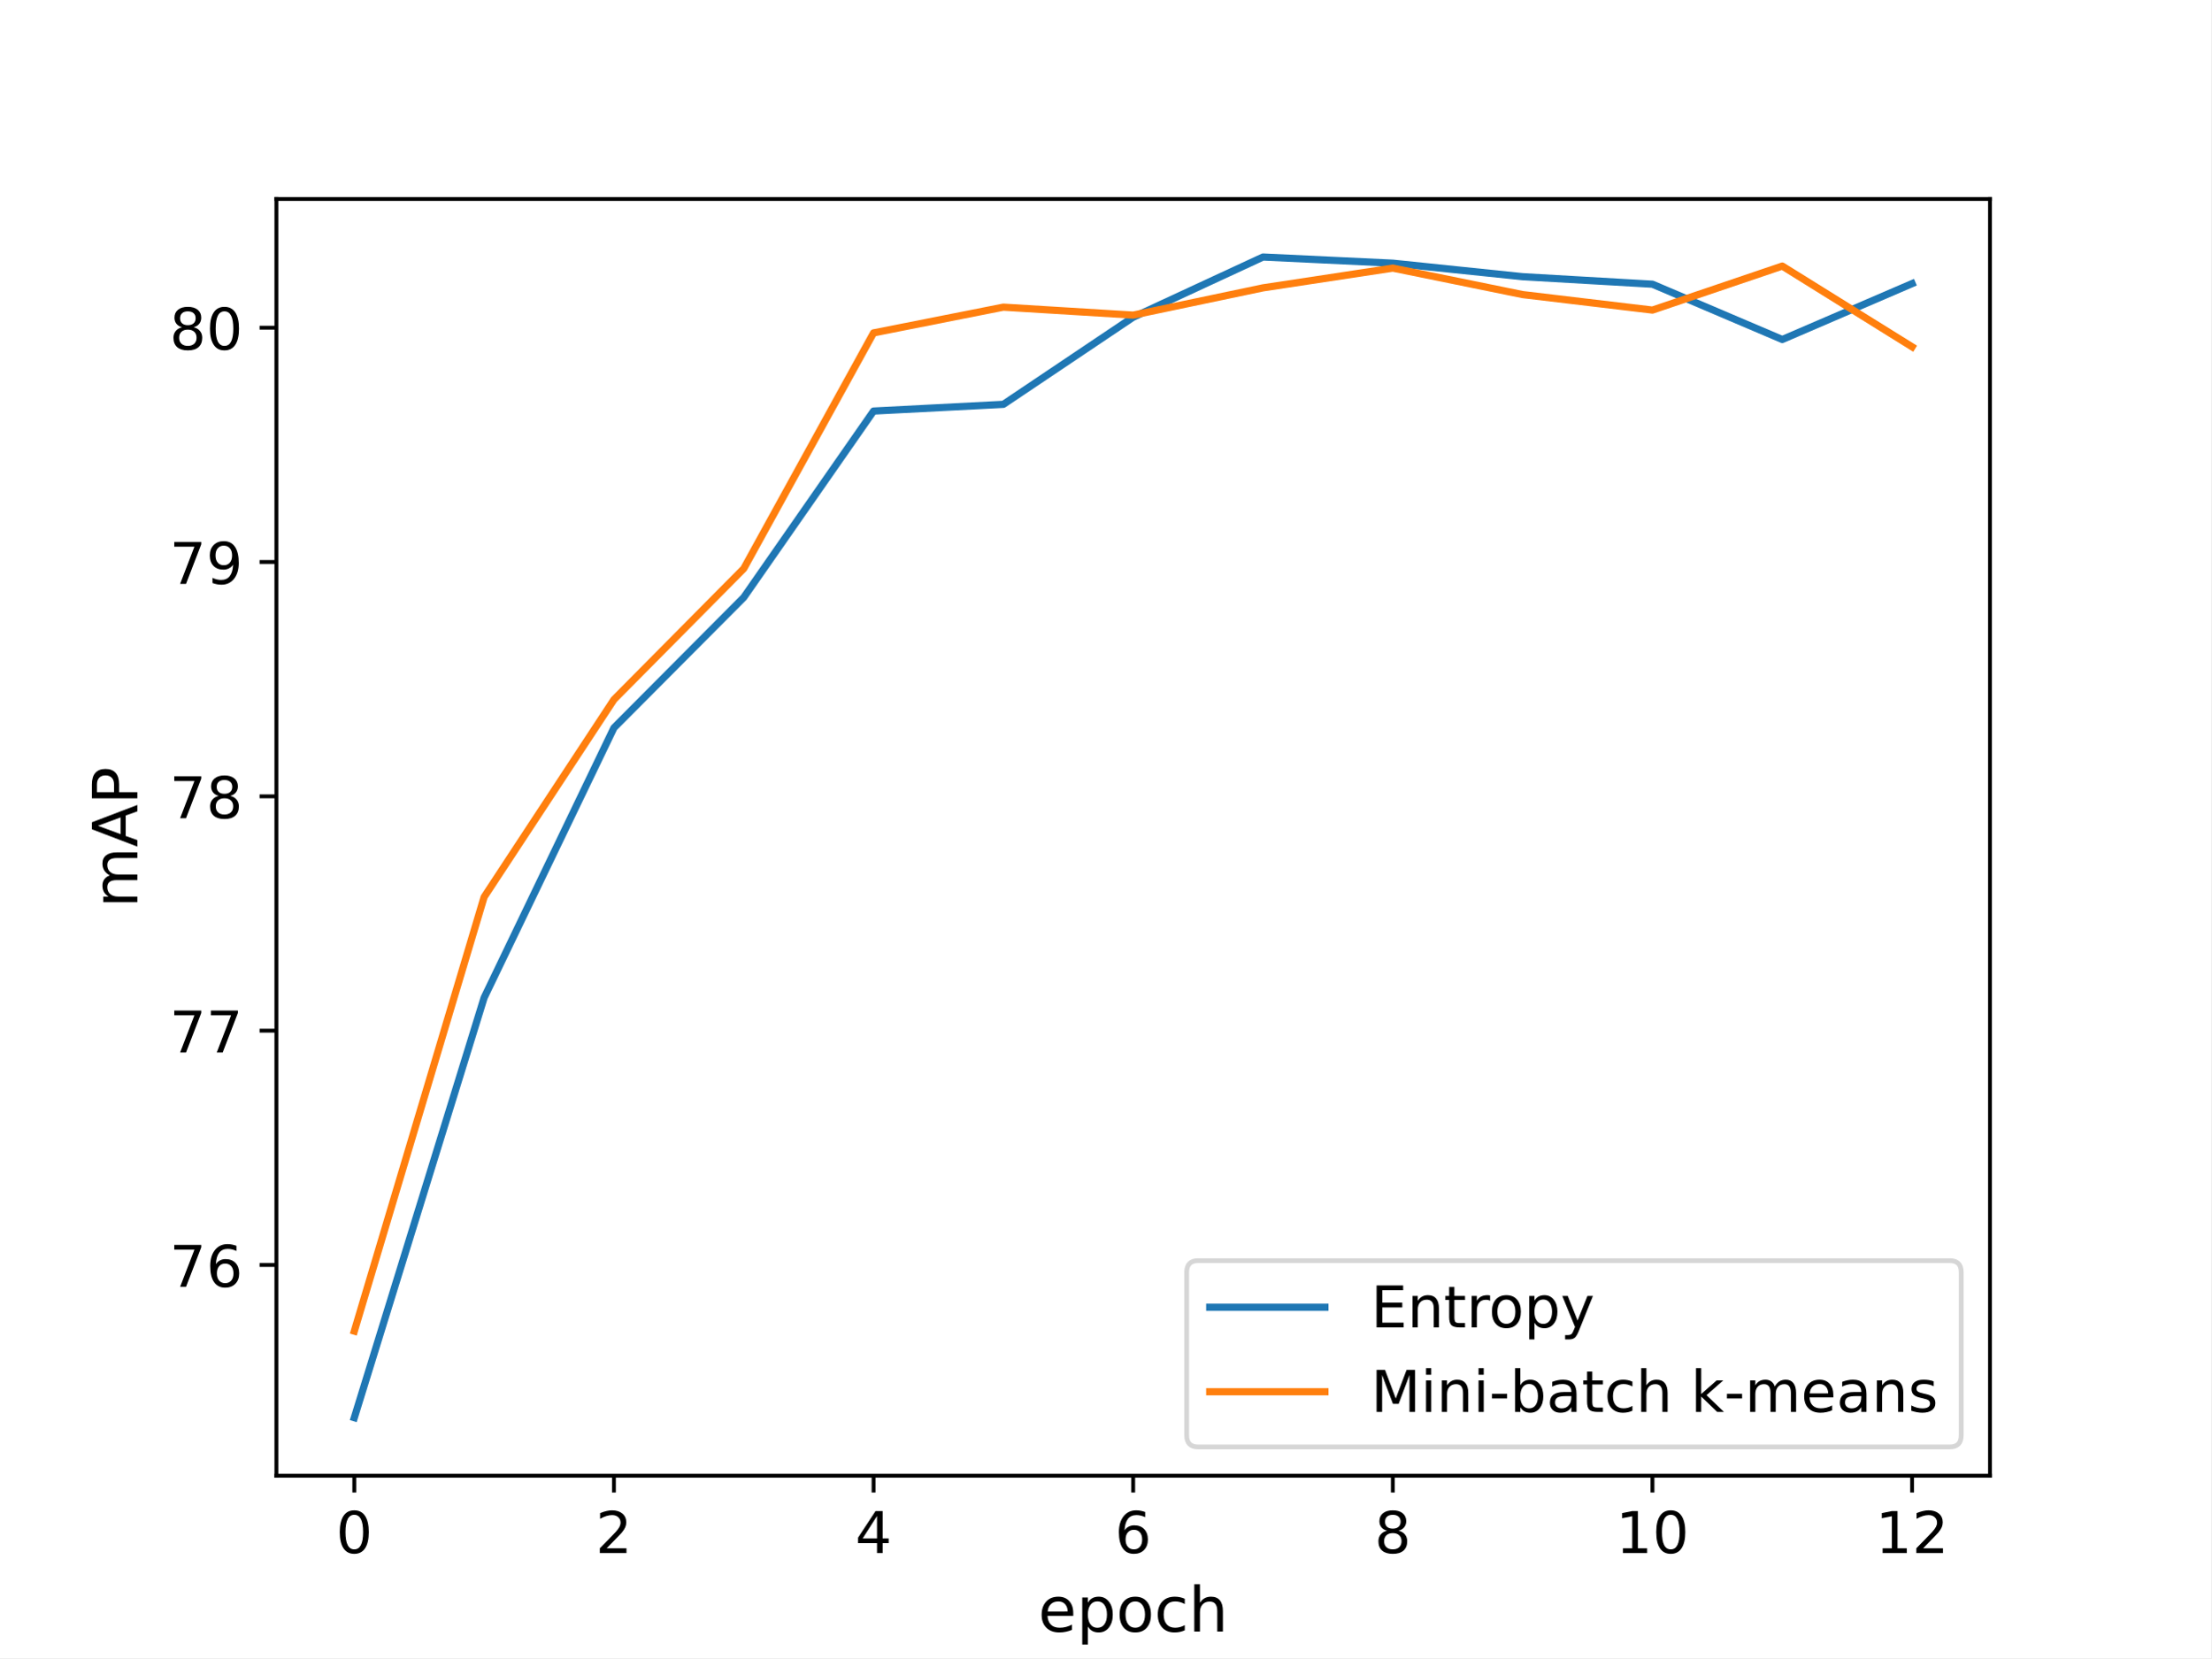
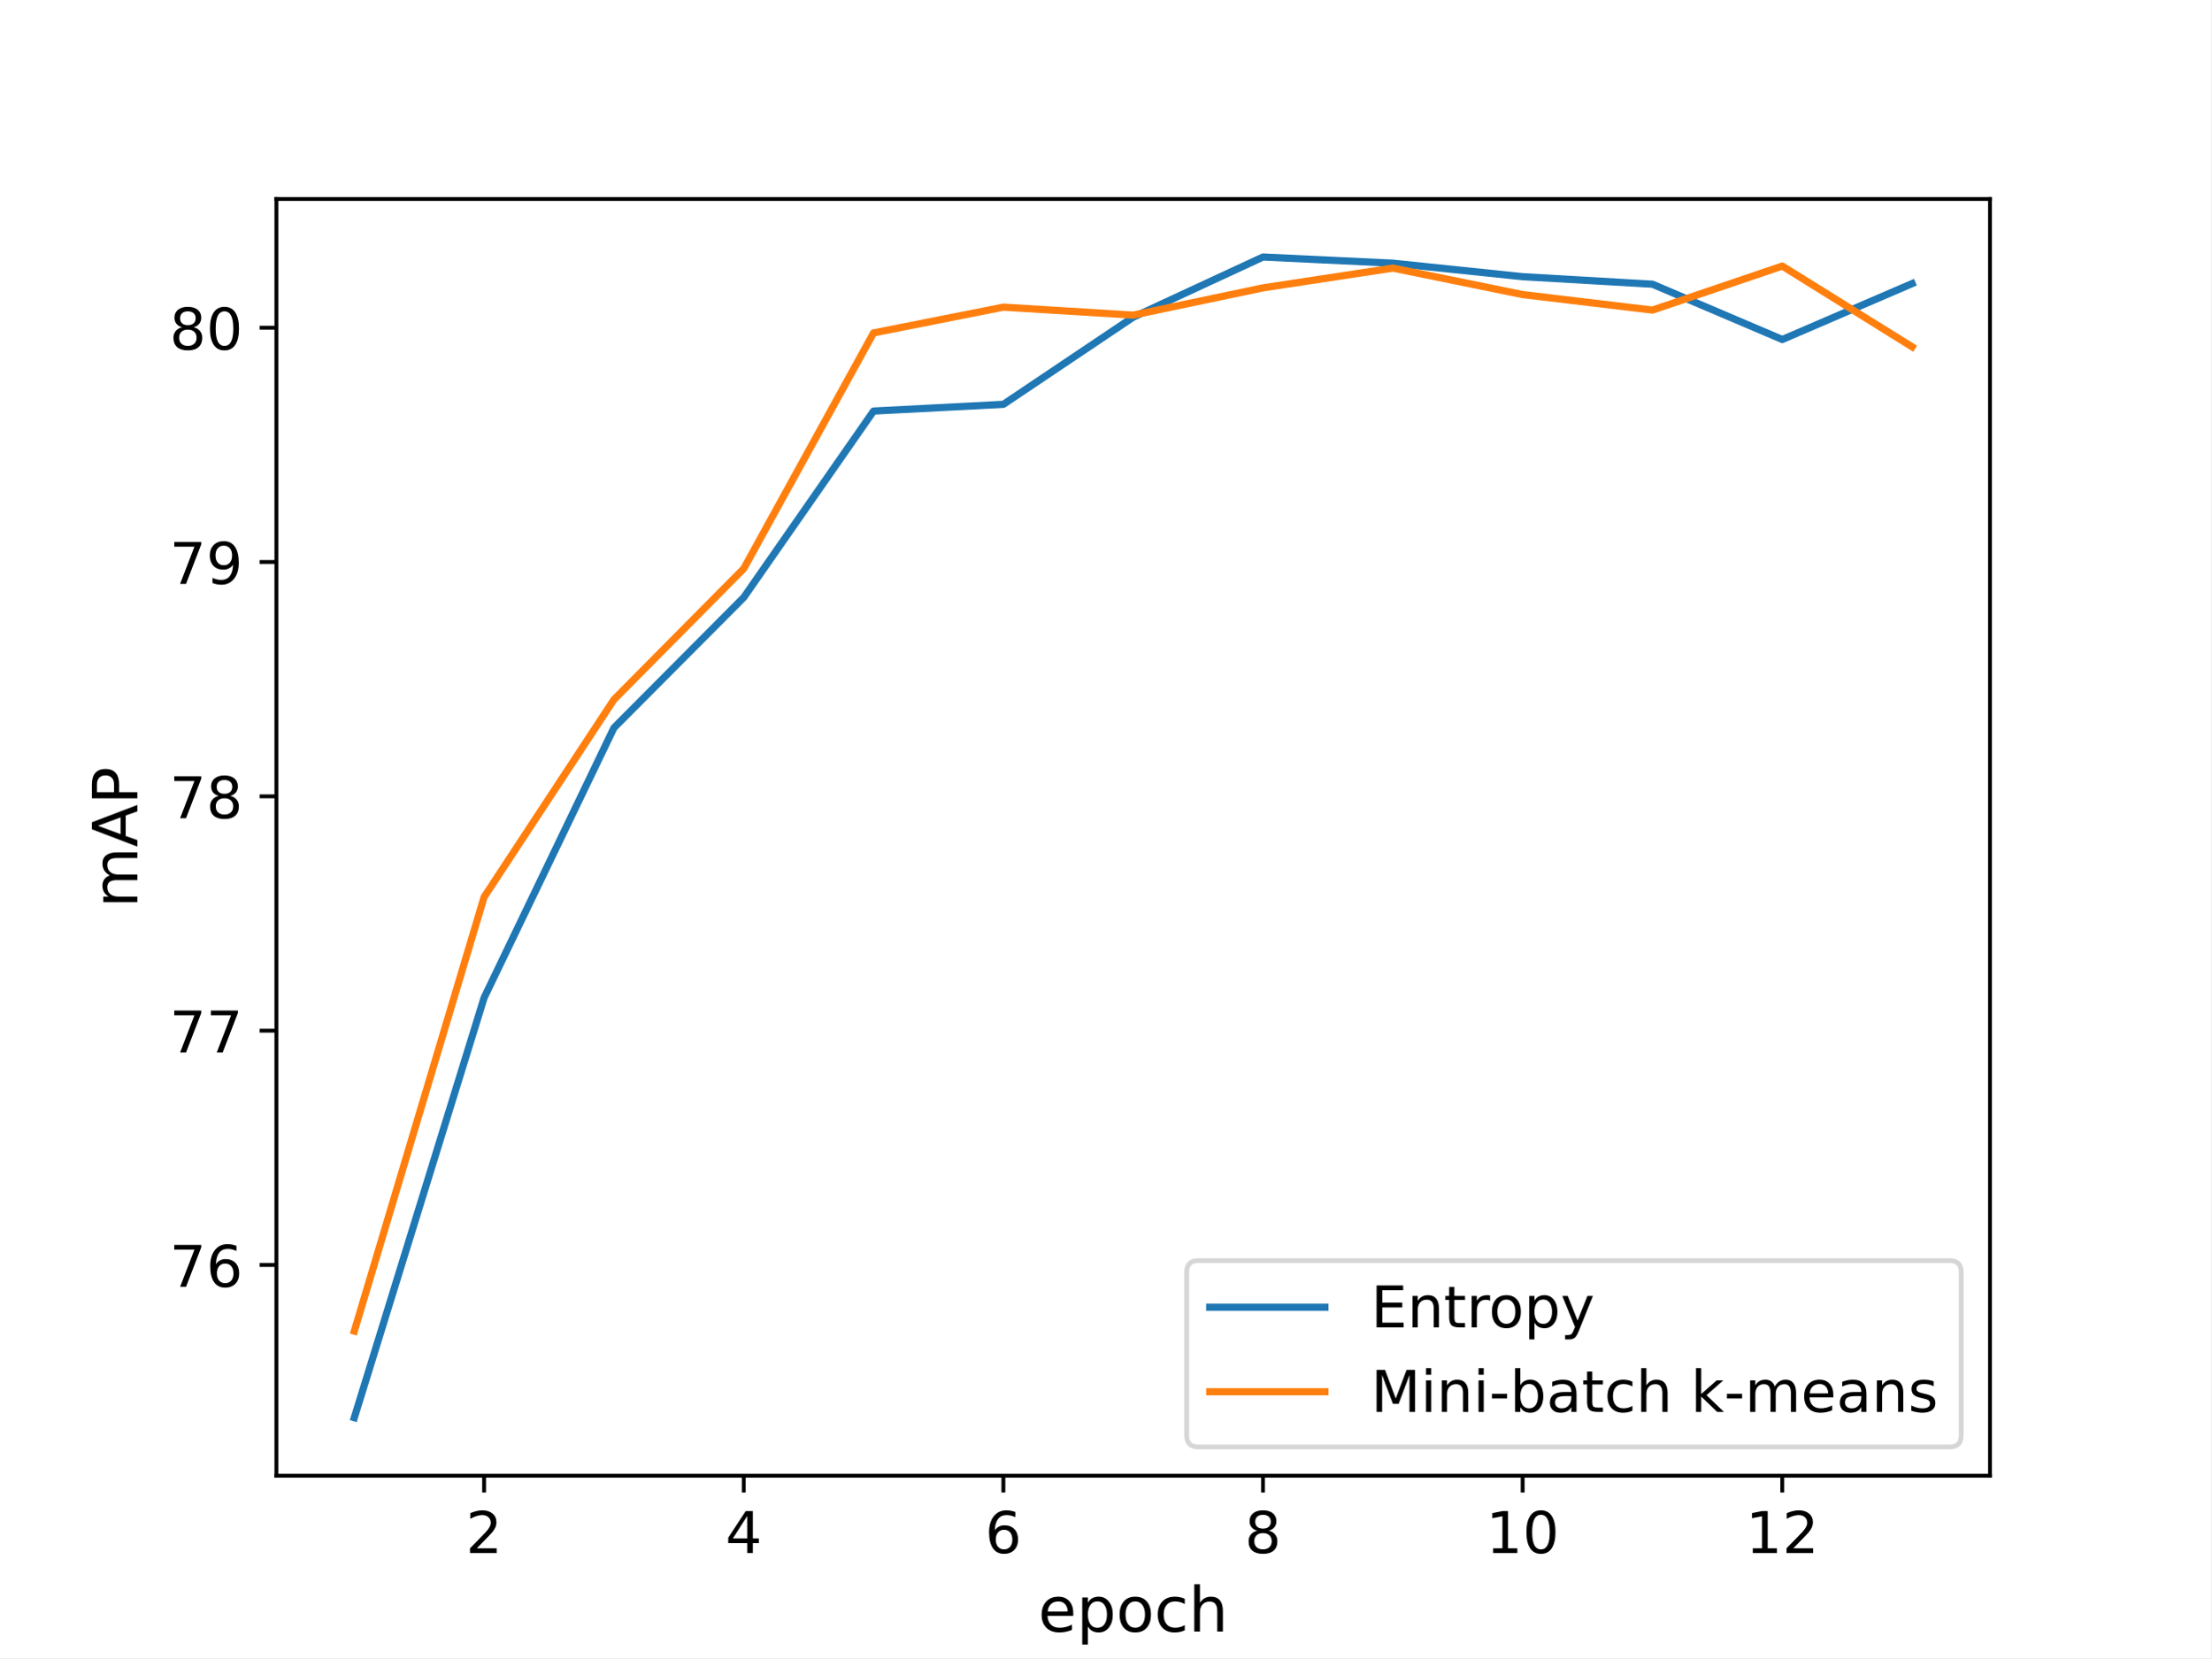
<svg xmlns="http://www.w3.org/2000/svg" xmlns:xlink="http://www.w3.org/1999/xlink" width="460.8pt" height="345.6pt" viewBox="0 0 460.8 345.6" version="1.1">
  <defs>
    <style type="text/css">*{stroke-linejoin: round; stroke-linecap: butt}</style>
  </defs>
  <g id="figure_1">
    <g id="patch_1">
      <path d="M 0 345.6  L 460.8 345.6  L 460.8 0  L 0 0  z " style="fill: #ffffff" />
    </g>
    <g id="axes_1">
      <g id="patch_2">
        <path d="M 57.6 307.584  L 414.72 307.584  L 414.72 41.472  L 57.6 41.472  z " style="fill: #ffffff" />
      </g>
      <g id="matplotlib.axis_1">
        <g id="xtick_1">
          <g id="line2d_1">
            <defs>
-               <path id="m106d31e5dc" d="M 0 0  L 0 3.5  " style="stroke: #000000; stroke-width: 0.8" />
-             </defs>
-             <g>
-               <use xlink:href="#m106d31e5dc" x="73.833" y="307.584" style="stroke: #000000; stroke-width: 0.8" />
+               <path id="mcc69dcea1a" d="M 0 0  L 0 3.5  " style="stroke: #000000; stroke-width: 0.8" />
+             </defs>
+             <g>
+               <use xlink:href="#mcc69dcea1a" x="100.887" y="307.584" style="stroke: #000000; stroke-width: 0.8" />
            </g>
          </g>
          <g id="text_1">
-             <g transform="translate(70.01523 323.7021) scale(0.12 -0.12)">
-               <defs>
-                 <path id="DejaVuSans-30" d="M 2034 4250  Q 1547 4250 1301 3770  Q 1056 3291 1056 2328  Q 1056 1369 1301 889  Q 1547 409 2034 409  Q 2525 409 2770 889  Q 3016 1369 3016 2328  Q 3016 3291 2770 3770  Q 2525 4250 2034 4250  z M 2034 4750  Q 2819 4750 3233 4129  Q 3647 3509 3647 2328  Q 3647 1150 3233 529  Q 2819 -91 2034 -91  Q 1250 -91 836 529  Q 422 1150 422 2328  Q 422 3509 836 4129  Q 1250 4750 2034 4750  z " transform="scale(0.015625)" />
-               </defs>
-               <use xlink:href="#DejaVuSans-30" />
+             <g transform="translate(97.06977 323.7021) scale(0.12 -0.12)">
+               <defs>
+                 <path id="DejaVuSans-32" d="M 1228 531  L 3431 531  L 3431 0  L 469 0  L 469 531  Q 828 903 1448 1529  Q 2069 2156 2228 2338  Q 2531 2678 2651 2914  Q 2772 3150 2772 3378  Q 2772 3750 2511 3984  Q 2250 4219 1831 4219  Q 1534 4219 1204 4116  Q 875 4013 500 3803  L 500 4441  Q 881 4594 1212 4672  Q 1544 4750 1819 4750  Q 2544 4750 2975 4387  Q 3406 4025 3406 3419  Q 3406 3131 3298 2873  Q 3191 2616 2906 2266  Q 2828 2175 2409 1742  Q 1991 1309 1228 531  z " transform="scale(0.015625)" />
+               </defs>
+               <use xlink:href="#DejaVuSans-32" />
            </g>
          </g>
        </g>
        <g id="xtick_2">
          <g id="line2d_2">
            <g>
-               <use xlink:href="#m106d31e5dc" x="127.942" y="307.584" style="stroke: #000000; stroke-width: 0.8" />
+               <use xlink:href="#mcc69dcea1a" x="154.996" y="307.584" style="stroke: #000000; stroke-width: 0.8" />
            </g>
          </g>
          <g id="text_2">
-             <g transform="translate(124.1243 323.7021) scale(0.12 -0.12)">
-               <defs>
-                 <path id="DejaVuSans-32" d="M 1228 531  L 3431 531  L 3431 0  L 469 0  L 469 531  Q 828 903 1448 1529  Q 2069 2156 2228 2338  Q 2531 2678 2651 2914  Q 2772 3150 2772 3378  Q 2772 3750 2511 3984  Q 2250 4219 1831 4219  Q 1534 4219 1204 4116  Q 875 4013 500 3803  L 500 4441  Q 881 4594 1212 4672  Q 1544 4750 1819 4750  Q 2544 4750 2975 4387  Q 3406 4025 3406 3419  Q 3406 3131 3298 2873  Q 3191 2616 2906 2266  Q 2828 2175 2409 1742  Q 1991 1309 1228 531  z " transform="scale(0.015625)" />
-               </defs>
-               <use xlink:href="#DejaVuSans-32" />
+             <g transform="translate(151.1789 323.7021) scale(0.12 -0.12)">
+               <defs>
+                 <path id="DejaVuSans-34" d="M 2419 4116  L 825 1625  L 2419 1625  L 2419 4116  z M 2253 4666  L 3047 4666  L 3047 1625  L 3713 1625  L 3713 1100  L 3047 1100  L 3047 0  L 2419 0  L 2419 1100  L 313 1100  L 313 1709  L 2253 4666  z " transform="scale(0.015625)" />
+               </defs>
+               <use xlink:href="#DejaVuSans-34" />
            </g>
          </g>
        </g>
        <g id="xtick_3">
          <g id="line2d_3">
            <g>
-               <use xlink:href="#m106d31e5dc" x="182.051" y="307.584" style="stroke: #000000; stroke-width: 0.8" />
+               <use xlink:href="#mcc69dcea1a" x="209.105" y="307.584" style="stroke: #000000; stroke-width: 0.8" />
            </g>
          </g>
          <g id="text_3">
-             <g transform="translate(178.2334 323.7021) scale(0.12 -0.12)">
-               <defs>
-                 <path id="DejaVuSans-34" d="M 2419 4116  L 825 1625  L 2419 1625  L 2419 4116  z M 2253 4666  L 3047 4666  L 3047 1625  L 3713 1625  L 3713 1100  L 3047 1100  L 3047 0  L 2419 0  L 2419 1100  L 313 1100  L 313 1709  L 2253 4666  z " transform="scale(0.015625)" />
-               </defs>
-               <use xlink:href="#DejaVuSans-34" />
+             <g transform="translate(205.288 323.7021) scale(0.12 -0.12)">
+               <defs>
+                 <path id="DejaVuSans-36" d="M 2113 2584  Q 1688 2584 1439 2293  Q 1191 2003 1191 1497  Q 1191 994 1439 701  Q 1688 409 2113 409  Q 2538 409 2786 701  Q 3034 994 3034 1497  Q 3034 2003 2786 2293  Q 2538 2584 2113 2584  z M 3366 4563  L 3366 3988  Q 3128 4100 2886 4159  Q 2644 4219 2406 4219  Q 1781 4219 1451 3797  Q 1122 3375 1075 2522  Q 1259 2794 1537 2939  Q 1816 3084 2150 3084  Q 2853 3084 3261 2657  Q 3669 2231 3669 1497  Q 3669 778 3244 343  Q 2819 -91 2113 -91  Q 1303 -91 875 529  Q 447 1150 447 2328  Q 447 3434 972 4092  Q 1497 4750 2381 4750  Q 2619 4750 2861 4703  Q 3103 4656 3366 4563  z " transform="scale(0.015625)" />
+               </defs>
+               <use xlink:href="#DejaVuSans-36" />
            </g>
          </g>
        </g>
        <g id="xtick_4">
          <g id="line2d_4">
            <g>
-               <use xlink:href="#m106d31e5dc" x="236.16" y="307.584" style="stroke: #000000; stroke-width: 0.8" />
+               <use xlink:href="#mcc69dcea1a" x="263.215" y="307.584" style="stroke: #000000; stroke-width: 0.8" />
            </g>
          </g>
          <g id="text_4">
-             <g transform="translate(232.3425 323.7021) scale(0.12 -0.12)">
-               <defs>
-                 <path id="DejaVuSans-36" d="M 2113 2584  Q 1688 2584 1439 2293  Q 1191 2003 1191 1497  Q 1191 994 1439 701  Q 1688 409 2113 409  Q 2538 409 2786 701  Q 3034 994 3034 1497  Q 3034 2003 2786 2293  Q 2538 2584 2113 2584  z M 3366 4563  L 3366 3988  Q 3128 4100 2886 4159  Q 2644 4219 2406 4219  Q 1781 4219 1451 3797  Q 1122 3375 1075 2522  Q 1259 2794 1537 2939  Q 1816 3084 2150 3084  Q 2853 3084 3261 2657  Q 3669 2231 3669 1497  Q 3669 778 3244 343  Q 2819 -91 2113 -91  Q 1303 -91 875 529  Q 447 1150 447 2328  Q 447 3434 972 4092  Q 1497 4750 2381 4750  Q 2619 4750 2861 4703  Q 3103 4656 3366 4563  z " transform="scale(0.015625)" />
-               </defs>
-               <use xlink:href="#DejaVuSans-36" />
+             <g transform="translate(259.397 323.7021) scale(0.12 -0.12)">
+               <defs>
+                 <path id="DejaVuSans-38" d="M 2034 2216  Q 1584 2216 1326 1975  Q 1069 1734 1069 1313  Q 1069 891 1326 650  Q 1584 409 2034 409  Q 2484 409 2743 651  Q 3003 894 3003 1313  Q 3003 1734 2745 1975  Q 2488 2216 2034 2216  z M 1403 2484  Q 997 2584 770 2862  Q 544 3141 544 3541  Q 544 4100 942 4425  Q 1341 4750 2034 4750  Q 2731 4750 3128 4425  Q 3525 4100 3525 3541  Q 3525 3141 3298 2862  Q 3072 2584 2669 2484  Q 3125 2378 3379 2068  Q 3634 1759 3634 1313  Q 3634 634 3220 271  Q 2806 -91 2034 -91  Q 1263 -91 848 271  Q 434 634 434 1313  Q 434 1759 690 2068  Q 947 2378 1403 2484  z M 1172 3481  Q 1172 3119 1398 2916  Q 1625 2713 2034 2713  Q 2441 2713 2670 2916  Q 2900 3119 2900 3481  Q 2900 3844 2670 4047  Q 2441 4250 2034 4250  Q 1625 4250 1398 4047  Q 1172 3844 1172 3481  z " transform="scale(0.015625)" />
+               </defs>
+               <use xlink:href="#DejaVuSans-38" />
            </g>
          </g>
        </g>
        <g id="xtick_5">
          <g id="line2d_5">
            <g>
-               <use xlink:href="#m106d31e5dc" x="290.269" y="307.584" style="stroke: #000000; stroke-width: 0.8" />
+               <use xlink:href="#mcc69dcea1a" x="317.324" y="307.584" style="stroke: #000000; stroke-width: 0.8" />
            </g>
          </g>
          <g id="text_5">
-             <g transform="translate(286.4516 323.7021) scale(0.12 -0.12)">
-               <defs>
-                 <path id="DejaVuSans-38" d="M 2034 2216  Q 1584 2216 1326 1975  Q 1069 1734 1069 1313  Q 1069 891 1326 650  Q 1584 409 2034 409  Q 2484 409 2743 651  Q 3003 894 3003 1313  Q 3003 1734 2745 1975  Q 2488 2216 2034 2216  z M 1403 2484  Q 997 2584 770 2862  Q 544 3141 544 3541  Q 544 4100 942 4425  Q 1341 4750 2034 4750  Q 2731 4750 3128 4425  Q 3525 4100 3525 3541  Q 3525 3141 3298 2862  Q 3072 2584 2669 2484  Q 3125 2378 3379 2068  Q 3634 1759 3634 1313  Q 3634 634 3220 271  Q 2806 -91 2034 -91  Q 1263 -91 848 271  Q 434 634 434 1313  Q 434 1759 690 2068  Q 947 2378 1403 2484  z M 1172 3481  Q 1172 3119 1398 2916  Q 1625 2713 2034 2713  Q 2441 2713 2670 2916  Q 2900 3119 2900 3481  Q 2900 3844 2670 4047  Q 2441 4250 2034 4250  Q 1625 4250 1398 4047  Q 1172 3844 1172 3481  z " transform="scale(0.015625)" />
-               </defs>
-               <use xlink:href="#DejaVuSans-38" />
+             <g transform="translate(309.6886 323.7021) scale(0.12 -0.12)">
+               <defs>
+                 <path id="DejaVuSans-31" d="M 794 531  L 1825 531  L 1825 4091  L 703 3866  L 703 4441  L 1819 4666  L 2450 4666  L 2450 531  L 3481 531  L 3481 0  L 794 0  L 794 531  z " transform="scale(0.015625)" />
+                 <path id="DejaVuSans-30" d="M 2034 4250  Q 1547 4250 1301 3770  Q 1056 3291 1056 2328  Q 1056 1369 1301 889  Q 1547 409 2034 409  Q 2525 409 2770 889  Q 3016 1369 3016 2328  Q 3016 3291 2770 3770  Q 2525 4250 2034 4250  z M 2034 4750  Q 2819 4750 3233 4129  Q 3647 3509 3647 2328  Q 3647 1150 3233 529  Q 2819 -91 2034 -91  Q 1250 -91 836 529  Q 422 1150 422 2328  Q 422 3509 836 4129  Q 1250 4750 2034 4750  z " transform="scale(0.015625)" />
+               </defs>
+               <use xlink:href="#DejaVuSans-31" />
+               <use xlink:href="#DejaVuSans-30" x="63.623" />
            </g>
          </g>
        </g>
        <g id="xtick_6">
          <g id="line2d_6">
            <g>
-               <use xlink:href="#m106d31e5dc" x="344.378" y="307.584" style="stroke: #000000; stroke-width: 0.8" />
+               <use xlink:href="#mcc69dcea1a" x="371.433" y="307.584" style="stroke: #000000; stroke-width: 0.8" />
            </g>
          </g>
          <g id="text_6">
-             <g transform="translate(336.7432 323.7021) scale(0.12 -0.12)">
-               <defs>
-                 <path id="DejaVuSans-31" d="M 794 531  L 1825 531  L 1825 4091  L 703 3866  L 703 4441  L 1819 4666  L 2450 4666  L 2450 531  L 3481 531  L 3481 0  L 794 0  L 794 531  z " transform="scale(0.015625)" />
-               </defs>
-               <use xlink:href="#DejaVuSans-31" />
-               <use xlink:href="#DejaVuSans-30" x="63.623" />
-             </g>
-           </g>
-         </g>
-         <g id="xtick_7">
-           <g id="line2d_7">
-             <g>
-               <use xlink:href="#m106d31e5dc" x="398.487" y="307.584" style="stroke: #000000; stroke-width: 0.8" />
-             </g>
-           </g>
-           <g id="text_7">
-             <g transform="translate(390.8523 323.7021) scale(0.12 -0.12)">
+             <g transform="translate(363.7977 323.7021) scale(0.12 -0.12)">
              <use xlink:href="#DejaVuSans-31" />
              <use xlink:href="#DejaVuSans-32" x="63.623" />
            </g>
          </g>
        </g>
-         <g id="text_8">
+         <g id="text_7">
          <g transform="translate(216.3634 340.0757) scale(0.13 -0.13)">
            <defs>
              <path id="DejaVuSans-65" d="M 3597 1894  L 3597 1613  L 953 1613  Q 991 1019 1311 708  Q 1631 397 2203 397  Q 2534 397 2845 478  Q 3156 559 3463 722  L 3463 178  Q 3153 47 2828 -22  Q 2503 -91 2169 -91  Q 1331 -91 842 396  Q 353 884 353 1716  Q 353 2575 817 3079  Q 1281 3584 2069 3584  Q 2775 3584 3186 3129  Q 3597 2675 3597 1894  z M 3022 2063  Q 3016 2534 2758 2815  Q 2500 3097 2075 3097  Q 1594 3097 1305 2825  Q 1016 2553 972 2059  L 3022 2063  z " transform="scale(0.015625)" />
              <path id="DejaVuSans-70" d="M 1159 525  L 1159 -1331  L 581 -1331  L 581 3500  L 1159 3500  L 1159 2969  Q 1341 3281 1617 3432  Q 1894 3584 2278 3584  Q 2916 3584 3314 3078  Q 3713 2572 3713 1747  Q 3713 922 3314 415  Q 2916 -91 2278 -91  Q 1894 -91 1617 61  Q 1341 213 1159 525  z M 3116 1747  Q 3116 2381 2855 2742  Q 2594 3103 2138 3103  Q 1681 3103 1420 2742  Q 1159 2381 1159 1747  Q 1159 1113 1420 752  Q 1681 391 2138 391  Q 2594 391 2855 752  Q 3116 1113 3116 1747  z " transform="scale(0.015625)" />
              <path id="DejaVuSans-6f" d="M 1959 3097  Q 1497 3097 1228 2736  Q 959 2375 959 1747  Q 959 1119 1226 758  Q 1494 397 1959 397  Q 2419 397 2687 759  Q 2956 1122 2956 1747  Q 2956 2369 2687 2733  Q 2419 3097 1959 3097  z M 1959 3584  Q 2709 3584 3137 3096  Q 3566 2609 3566 1747  Q 3566 888 3137 398  Q 2709 -91 1959 -91  Q 1206 -91 779 398  Q 353 888 353 1747  Q 353 2609 779 3096  Q 1206 3584 1959 3584  z " transform="scale(0.015625)" />
              <path id="DejaVuSans-63" d="M 3122 3366  L 3122 2828  Q 2878 2963 2633 3030  Q 2388 3097 2138 3097  Q 1578 3097 1268 2742  Q 959 2388 959 1747  Q 959 1106 1268 751  Q 1578 397 2138 397  Q 2388 397 2633 464  Q 2878 531 3122 666  L 3122 134  Q 2881 22 2623 -34  Q 2366 -91 2075 -91  Q 1284 -91 818 406  Q 353 903 353 1747  Q 353 2603 823 3093  Q 1294 3584 2113 3584  Q 2378 3584 2631 3529  Q 2884 3475 3122 3366  z " transform="scale(0.015625)" />
              <path id="DejaVuSans-68" d="M 3513 2113  L 3513 0  L 2938 0  L 2938 2094  Q 2938 2591 2744 2837  Q 2550 3084 2163 3084  Q 1697 3084 1428 2787  Q 1159 2491 1159 1978  L 1159 0  L 581 0  L 581 4863  L 1159 4863  L 1159 2956  Q 1366 3272 1645 3428  Q 1925 3584 2291 3584  Q 2894 3584 3203 3211  Q 3513 2838 3513 2113  z " transform="scale(0.015625)" />
            </defs>
            <use xlink:href="#DejaVuSans-65" />
            <use xlink:href="#DejaVuSans-70" x="61.523" />
            <use xlink:href="#DejaVuSans-6f" x="125" />
            <use xlink:href="#DejaVuSans-63" x="186.182" />
            <use xlink:href="#DejaVuSans-68" x="241.162" />
          </g>
        </g>
      </g>
      <g id="matplotlib.axis_2">
        <g id="ytick_1">
+           <g id="line2d_7">
+             <defs>
+               <path id="m9c23b58838" d="M 0 0  L -3.5 0  " style="stroke: #000000; stroke-width: 0.8" />
+             </defs>
+             <g>
+               <use xlink:href="#m9c23b58838" x="57.6" y="263.662" style="stroke: #000000; stroke-width: 0.8" />
+             </g>
+           </g>
+           <g id="text_8">
+             <g transform="translate(35.33 268.2206) scale(0.12 -0.12)">
+               <defs>
+                 <path id="DejaVuSans-37" d="M 525 4666  L 3525 4666  L 3525 4397  L 1831 0  L 1172 0  L 2766 4134  L 525 4134  L 525 4666  z " transform="scale(0.015625)" />
+               </defs>
+               <use xlink:href="#DejaVuSans-37" />
+               <use xlink:href="#DejaVuSans-36" x="63.623" />
+             </g>
+           </g>
+         </g>
+         <g id="ytick_2">
          <g id="line2d_8">
-             <defs>
-               <path id="me9a1373b61" d="M 0 0  L -3.5 0  " style="stroke: #000000; stroke-width: 0.8" />
-             </defs>
-             <g>
-               <use xlink:href="#me9a1373b61" x="57.6" y="263.662" style="stroke: #000000; stroke-width: 0.8" />
+             <g>
+               <use xlink:href="#m9c23b58838" x="57.6" y="214.821" style="stroke: #000000; stroke-width: 0.8" />
            </g>
          </g>
          <g id="text_9">
-             <g transform="translate(35.33 268.2206) scale(0.12 -0.12)">
-               <defs>
-                 <path id="DejaVuSans-37" d="M 525 4666  L 3525 4666  L 3525 4397  L 1831 0  L 1172 0  L 2766 4134  L 525 4134  L 525 4666  z " transform="scale(0.015625)" />
-               </defs>
-               <use xlink:href="#DejaVuSans-37" />
-               <use xlink:href="#DejaVuSans-36" x="63.623" />
-             </g>
-           </g>
-         </g>
-         <g id="ytick_2">
+             <g transform="translate(35.33 219.3801) scale(0.12 -0.12)">
+               <use xlink:href="#DejaVuSans-37" />
+               <use xlink:href="#DejaVuSans-37" x="63.623" />
+             </g>
+           </g>
+         </g>
+         <g id="ytick_3">
          <g id="line2d_9">
            <g>
-               <use xlink:href="#me9a1373b61" x="57.6" y="214.821" style="stroke: #000000; stroke-width: 0.8" />
+               <use xlink:href="#m9c23b58838" x="57.6" y="165.981" style="stroke: #000000; stroke-width: 0.8" />
            </g>
          </g>
          <g id="text_10">
-             <g transform="translate(35.33 219.3801) scale(0.12 -0.12)">
-               <use xlink:href="#DejaVuSans-37" />
-               <use xlink:href="#DejaVuSans-37" x="63.623" />
-             </g>
-           </g>
-         </g>
-         <g id="ytick_3">
+             <g transform="translate(35.33 170.5396) scale(0.12 -0.12)">
+               <use xlink:href="#DejaVuSans-37" />
+               <use xlink:href="#DejaVuSans-38" x="63.623" />
+             </g>
+           </g>
+         </g>
+         <g id="ytick_4">
          <g id="line2d_10">
            <g>
-               <use xlink:href="#me9a1373b61" x="57.6" y="165.981" style="stroke: #000000; stroke-width: 0.8" />
+               <use xlink:href="#m9c23b58838" x="57.6" y="117.14" style="stroke: #000000; stroke-width: 0.8" />
            </g>
          </g>
          <g id="text_11">
-             <g transform="translate(35.33 170.5396) scale(0.12 -0.12)">
-               <use xlink:href="#DejaVuSans-37" />
-               <use xlink:href="#DejaVuSans-38" x="63.623" />
-             </g>
-           </g>
-         </g>
-         <g id="ytick_4">
+             <g transform="translate(35.33 121.6992) scale(0.12 -0.12)">
+               <defs>
+                 <path id="DejaVuSans-39" d="M 703 97  L 703 672  Q 941 559 1184 500  Q 1428 441 1663 441  Q 2288 441 2617 861  Q 2947 1281 2994 2138  Q 2813 1869 2534 1725  Q 2256 1581 1919 1581  Q 1219 1581 811 2004  Q 403 2428 403 3163  Q 403 3881 828 4315  Q 1253 4750 1959 4750  Q 2769 4750 3195 4129  Q 3622 3509 3622 2328  Q 3622 1225 3098 567  Q 2575 -91 1691 -91  Q 1453 -91 1209 -44  Q 966 3 703 97  z M 1959 2075  Q 2384 2075 2632 2365  Q 2881 2656 2881 3163  Q 2881 3666 2632 3958  Q 2384 4250 1959 4250  Q 1534 4250 1286 3958  Q 1038 3666 1038 3163  Q 1038 2656 1286 2365  Q 1534 2075 1959 2075  z " transform="scale(0.015625)" />
+               </defs>
+               <use xlink:href="#DejaVuSans-37" />
+               <use xlink:href="#DejaVuSans-39" x="63.623" />
+             </g>
+           </g>
+         </g>
+         <g id="ytick_5">
          <g id="line2d_11">
            <g>
-               <use xlink:href="#me9a1373b61" x="57.6" y="117.14" style="stroke: #000000; stroke-width: 0.8" />
+               <use xlink:href="#m9c23b58838" x="57.6" y="68.3" style="stroke: #000000; stroke-width: 0.8" />
            </g>
          </g>
          <g id="text_12">
-             <g transform="translate(35.33 121.6992) scale(0.12 -0.12)">
-               <defs>
-                 <path id="DejaVuSans-39" d="M 703 97  L 703 672  Q 941 559 1184 500  Q 1428 441 1663 441  Q 2288 441 2617 861  Q 2947 1281 2994 2138  Q 2813 1869 2534 1725  Q 2256 1581 1919 1581  Q 1219 1581 811 2004  Q 403 2428 403 3163  Q 403 3881 828 4315  Q 1253 4750 1959 4750  Q 2769 4750 3195 4129  Q 3622 3509 3622 2328  Q 3622 1225 3098 567  Q 2575 -91 1691 -91  Q 1453 -91 1209 -44  Q 966 3 703 97  z M 1959 2075  Q 2384 2075 2632 2365  Q 2881 2656 2881 3163  Q 2881 3666 2632 3958  Q 2384 4250 1959 4250  Q 1534 4250 1286 3958  Q 1038 3666 1038 3163  Q 1038 2656 1286 2365  Q 1534 2075 1959 2075  z " transform="scale(0.015625)" />
-               </defs>
-               <use xlink:href="#DejaVuSans-37" />
-               <use xlink:href="#DejaVuSans-39" x="63.623" />
-             </g>
-           </g>
-         </g>
-         <g id="ytick_5">
-           <g id="line2d_12">
-             <g>
-               <use xlink:href="#me9a1373b61" x="57.6" y="68.3" style="stroke: #000000; stroke-width: 0.8" />
-             </g>
-           </g>
-           <g id="text_13">
            <g transform="translate(35.33 72.85872) scale(0.12 -0.12)">
              <use xlink:href="#DejaVuSans-38" />
              <use xlink:href="#DejaVuSans-30" x="63.623" />
            </g>
          </g>
        </g>
-         <g id="text_14">
+         <g id="text_13">
          <g transform="translate(28.62641 189.2251) rotate(-90) scale(0.13 -0.13)">
            <defs>
              <path id="DejaVuSans-6d" d="M 3328 2828  Q 3544 3216 3844 3400  Q 4144 3584 4550 3584  Q 5097 3584 5394 3201  Q 5691 2819 5691 2113  L 5691 0  L 5113 0  L 5113 2094  Q 5113 2597 4934 2840  Q 4756 3084 4391 3084  Q 3944 3084 3684 2787  Q 3425 2491 3425 1978  L 3425 0  L 2847 0  L 2847 2094  Q 2847 2600 2669 2842  Q 2491 3084 2119 3084  Q 1678 3084 1418 2786  Q 1159 2488 1159 1978  L 1159 0  L 581 0  L 581 3500  L 1159 3500  L 1159 2956  Q 1356 3278 1631 3431  Q 1906 3584 2284 3584  Q 2666 3584 2933 3390  Q 3200 3197 3328 2828  z " transform="scale(0.015625)" />
              <path id="DejaVuSans-41" d="M 2188 4044  L 1331 1722  L 3047 1722  L 2188 4044  z M 1831 4666  L 2547 4666  L 4325 0  L 3669 0  L 3244 1197  L 1141 1197  L 716 0  L 50 0  L 1831 4666  z " transform="scale(0.015625)" />
              <path id="DejaVuSans-50" d="M 1259 4147  L 1259 2394  L 2053 2394  Q 2494 2394 2734 2622  Q 2975 2850 2975 3272  Q 2975 3691 2734 3919  Q 2494 4147 2053 4147  L 1259 4147  z M 628 4666  L 2053 4666  Q 2838 4666 3239 4311  Q 3641 3956 3641 3272  Q 3641 2581 3239 2228  Q 2838 1875 2053 1875  L 1259 1875  L 1259 0  L 628 0  L 628 4666  z " transform="scale(0.015625)" />
            </defs>
            <use xlink:href="#DejaVuSans-6d" />
            <use xlink:href="#DejaVuSans-41" x="97.412" />
            <use xlink:href="#DejaVuSans-50" x="165.82" />
          </g>
        </g>
      </g>
+       <g id="line2d_12">
+         <path d="M 73.833 295.488  L 100.887 207.954  L 127.942 151.703  L 154.996 124.521  L 182.051 85.675  L 209.105 84.274  L 236.16 66.108  L 263.215 53.568  L 290.269 54.853  L 317.324 57.666  L 344.378 59.235  L 371.433 70.757  L 398.487 59.105  " clip-path="url(#p6faf73e465)" style="fill: none; stroke: #1f77b4; stroke-width: 1.5; stroke-linecap: square" />
+       </g>
      <g id="line2d_13">
-         <path d="M 73.833 295.488  L 100.887 207.954  L 127.942 151.703  L 154.996 124.521  L 182.051 85.675  L 209.105 84.274  L 236.16 66.108  L 263.215 53.568  L 290.269 54.853  L 317.324 57.666  L 344.378 59.235  L 371.433 70.757  L 398.487 59.105  " clip-path="url(#p9cfdbb1054)" style="fill: none; stroke: #1f77b4; stroke-width: 1.5; stroke-linecap: square" />
-       </g>
-       <g id="line2d_14">
-         <path d="M 73.833 277.454  L 100.887 186.97  L 127.942 145.818  L 154.996 118.518  L 182.051 69.381  L 209.105 64.016  L 236.16 65.676  L 263.215 59.994  L 290.269 55.878  L 317.324 61.397  L 344.378 64.628  L 371.433 55.454  L 398.487 72.289  " clip-path="url(#p9cfdbb1054)" style="fill: none; stroke: #ff7f0e; stroke-width: 1.5; stroke-linecap: square" />
+         <path d="M 73.833 277.454  L 100.887 186.97  L 127.942 145.818  L 154.996 118.518  L 182.051 69.381  L 209.105 64.016  L 236.16 65.676  L 263.215 59.994  L 290.269 55.878  L 317.324 61.397  L 344.378 64.628  L 371.433 55.454  L 398.487 72.289  " clip-path="url(#p6faf73e465)" style="fill: none; stroke: #ff7f0e; stroke-width: 1.5; stroke-linecap: square" />
      </g>
      <g id="patch_3">
        <path d="M 57.6 307.584  L 57.6 41.472  " style="fill: none; stroke: #000000; stroke-width: 0.8; stroke-linejoin: miter; stroke-linecap: square" />
      </g>
      <g id="patch_4">
        <path d="M 414.72 307.584  L 414.72 41.472  " style="fill: none; stroke: #000000; stroke-width: 0.8; stroke-linejoin: miter; stroke-linecap: square" />
      </g>
      <g id="patch_5">
        <path d="M 57.6 307.584  L 414.72 307.584  " style="fill: none; stroke: #000000; stroke-width: 0.8; stroke-linejoin: miter; stroke-linecap: square" />
      </g>
      <g id="patch_6">
        <path d="M 57.6 41.472  L 414.72 41.472  " style="fill: none; stroke: #000000; stroke-width: 0.8; stroke-linejoin: miter; stroke-linecap: square" />
      </g>
      <g id="legend_1">
        <g id="patch_7">
          <path d="M 249.711 301.584  L 406.32 301.584  Q 408.72 301.584 408.72 299.184  L 408.72 265.156  Q 408.72 262.757 406.32 262.757  L 249.711 262.757  Q 247.311 262.757 247.311 265.156  L 247.311 299.184  Q 247.311 301.584 249.711 301.584  z " style="fill: #ffffff; opacity: 0.8; stroke: #cccccc; stroke-linejoin: miter" />
        </g>
-         <g id="line2d_15">
+         <g id="line2d_14">
          <path d="M 252.111 272.475  L 264.111 272.475  L 276.111 272.475  " style="fill: none; stroke: #1f77b4; stroke-width: 1.5; stroke-linecap: square" />
        </g>
-         <g id="text_15">
+         <g id="text_14">
          <g transform="translate(285.7106 276.6746) scale(0.12 -0.12)">
            <defs>
              <path id="DejaVuSans-45" d="M 628 4666  L 3578 4666  L 3578 4134  L 1259 4134  L 1259 2753  L 3481 2753  L 3481 2222  L 1259 2222  L 1259 531  L 3634 531  L 3634 0  L 628 0  L 628 4666  z " transform="scale(0.015625)" />
              <path id="DejaVuSans-6e" d="M 3513 2113  L 3513 0  L 2938 0  L 2938 2094  Q 2938 2591 2744 2837  Q 2550 3084 2163 3084  Q 1697 3084 1428 2787  Q 1159 2491 1159 1978  L 1159 0  L 581 0  L 581 3500  L 1159 3500  L 1159 2956  Q 1366 3272 1645 3428  Q 1925 3584 2291 3584  Q 2894 3584 3203 3211  Q 3513 2838 3513 2113  z " transform="scale(0.015625)" />
              <path id="DejaVuSans-74" d="M 1172 4494  L 1172 3500  L 2356 3500  L 2356 3053  L 1172 3053  L 1172 1153  Q 1172 725 1289 603  Q 1406 481 1766 481  L 2356 481  L 2356 0  L 1766 0  Q 1100 0 847 248  Q 594 497 594 1153  L 594 3053  L 172 3053  L 172 3500  L 594 3500  L 594 4494  L 1172 4494  z " transform="scale(0.015625)" />
              <path id="DejaVuSans-72" d="M 2631 2963  Q 2534 3019 2420 3045  Q 2306 3072 2169 3072  Q 1681 3072 1420 2755  Q 1159 2438 1159 1844  L 1159 0  L 581 0  L 581 3500  L 1159 3500  L 1159 2956  Q 1341 3275 1631 3429  Q 1922 3584 2338 3584  Q 2397 3584 2469 3576  Q 2541 3569 2628 3553  L 2631 2963  z " transform="scale(0.015625)" />
              <path id="DejaVuSans-79" d="M 2059 -325  Q 1816 -950 1584 -1140  Q 1353 -1331 966 -1331  L 506 -1331  L 506 -850  L 844 -850  Q 1081 -850 1212 -737  Q 1344 -625 1503 -206  L 1606 56  L 191 3500  L 800 3500  L 1894 763  L 2988 3500  L 3597 3500  L 2059 -325  z " transform="scale(0.015625)" />
            </defs>
            <use xlink:href="#DejaVuSans-45" />
            <use xlink:href="#DejaVuSans-6e" x="63.184" />
            <use xlink:href="#DejaVuSans-74" x="126.562" />
            <use xlink:href="#DejaVuSans-72" x="165.771" />
            <use xlink:href="#DejaVuSans-6f" x="204.635" />
            <use xlink:href="#DejaVuSans-70" x="265.816" />
            <use xlink:href="#DejaVuSans-79" x="329.293" />
          </g>
        </g>
-         <g id="line2d_16">
+         <g id="line2d_15">
          <path d="M 252.111 290.088  L 264.111 290.088  L 276.111 290.088  " style="fill: none; stroke: #ff7f0e; stroke-width: 1.5; stroke-linecap: square" />
        </g>
-         <g id="text_16">
+         <g id="text_15">
          <g transform="translate(285.7106 294.2884) scale(0.12 -0.12)">
            <defs>
              <path id="DejaVuSans-4d" d="M 628 4666  L 1569 4666  L 2759 1491  L 3956 4666  L 4897 4666  L 4897 0  L 4281 0  L 4281 4097  L 3078 897  L 2444 897  L 1241 4097  L 1241 0  L 628 0  L 628 4666  z " transform="scale(0.015625)" />
              <path id="DejaVuSans-69" d="M 603 3500  L 1178 3500  L 1178 0  L 603 0  L 603 3500  z M 603 4863  L 1178 4863  L 1178 4134  L 603 4134  L 603 4863  z " transform="scale(0.015625)" />
              <path id="DejaVuSans-2d" d="M 313 2009  L 1997 2009  L 1997 1497  L 313 1497  L 313 2009  z " transform="scale(0.015625)" />
              <path id="DejaVuSans-62" d="M 3116 1747  Q 3116 2381 2855 2742  Q 2594 3103 2138 3103  Q 1681 3103 1420 2742  Q 1159 2381 1159 1747  Q 1159 1113 1420 752  Q 1681 391 2138 391  Q 2594 391 2855 752  Q 3116 1113 3116 1747  z M 1159 2969  Q 1341 3281 1617 3432  Q 1894 3584 2278 3584  Q 2916 3584 3314 3078  Q 3713 2572 3713 1747  Q 3713 922 3314 415  Q 2916 -91 2278 -91  Q 1894 -91 1617 61  Q 1341 213 1159 525  L 1159 0  L 581 0  L 581 4863  L 1159 4863  L 1159 2969  z " transform="scale(0.015625)" />
              <path id="DejaVuSans-61" d="M 2194 1759  Q 1497 1759 1228 1600  Q 959 1441 959 1056  Q 959 750 1161 570  Q 1363 391 1709 391  Q 2188 391 2477 730  Q 2766 1069 2766 1631  L 2766 1759  L 2194 1759  z M 3341 1997  L 3341 0  L 2766 0  L 2766 531  Q 2569 213 2275 61  Q 1981 -91 1556 -91  Q 1019 -91 701 211  Q 384 513 384 1019  Q 384 1609 779 1909  Q 1175 2209 1959 2209  L 2766 2209  L 2766 2266  Q 2766 2663 2505 2880  Q 2244 3097 1772 3097  Q 1472 3097 1187 3025  Q 903 2953 641 2809  L 641 3341  Q 956 3463 1253 3523  Q 1550 3584 1831 3584  Q 2591 3584 2966 3190  Q 3341 2797 3341 1997  z " transform="scale(0.015625)" />
              <path id="DejaVuSans-20" transform="scale(0.015625)" />
              <path id="DejaVuSans-6b" d="M 581 4863  L 1159 4863  L 1159 1991  L 2875 3500  L 3609 3500  L 1753 1863  L 3688 0  L 2938 0  L 1159 1709  L 1159 0  L 581 0  L 581 4863  z " transform="scale(0.015625)" />
              <path id="DejaVuSans-73" d="M 2834 3397  L 2834 2853  Q 2591 2978 2328 3040  Q 2066 3103 1784 3103  Q 1356 3103 1142 2972  Q 928 2841 928 2578  Q 928 2378 1081 2264  Q 1234 2150 1697 2047  L 1894 2003  Q 2506 1872 2764 1633  Q 3022 1394 3022 966  Q 3022 478 2636 193  Q 2250 -91 1575 -91  Q 1294 -91 989 -36  Q 684 19 347 128  L 347 722  Q 666 556 975 473  Q 1284 391 1588 391  Q 1994 391 2212 530  Q 2431 669 2431 922  Q 2431 1156 2273 1281  Q 2116 1406 1581 1522  L 1381 1569  Q 847 1681 609 1914  Q 372 2147 372 2553  Q 372 3047 722 3315  Q 1072 3584 1716 3584  Q 2034 3584 2315 3537  Q 2597 3491 2834 3397  z " transform="scale(0.015625)" />
            </defs>
            <use xlink:href="#DejaVuSans-4d" />
            <use xlink:href="#DejaVuSans-69" x="86.279" />
            <use xlink:href="#DejaVuSans-6e" x="114.062" />
            <use xlink:href="#DejaVuSans-69" x="177.441" />
            <use xlink:href="#DejaVuSans-2d" x="205.225" />
            <use xlink:href="#DejaVuSans-62" x="241.309" />
            <use xlink:href="#DejaVuSans-61" x="304.785" />
            <use xlink:href="#DejaVuSans-74" x="366.064" />
            <use xlink:href="#DejaVuSans-63" x="405.273" />
            <use xlink:href="#DejaVuSans-68" x="460.254" />
            <use xlink:href="#DejaVuSans-20" x="523.633" />
            <use xlink:href="#DejaVuSans-6b" x="555.42" />
            <use xlink:href="#DejaVuSans-2d" x="613.33" />
            <use xlink:href="#DejaVuSans-6d" x="649.414" />
            <use xlink:href="#DejaVuSans-65" x="746.826" />
            <use xlink:href="#DejaVuSans-61" x="808.35" />
            <use xlink:href="#DejaVuSans-6e" x="869.629" />
            <use xlink:href="#DejaVuSans-73" x="933.008" />
          </g>
        </g>
      </g>
    </g>
  </g>
  <defs>
-     <clipPath id="p9cfdbb1054">
+     <clipPath id="p6faf73e465">
      <rect x="57.6" y="41.472" width="357.12" height="266.112" />
    </clipPath>
  </defs>
</svg>
